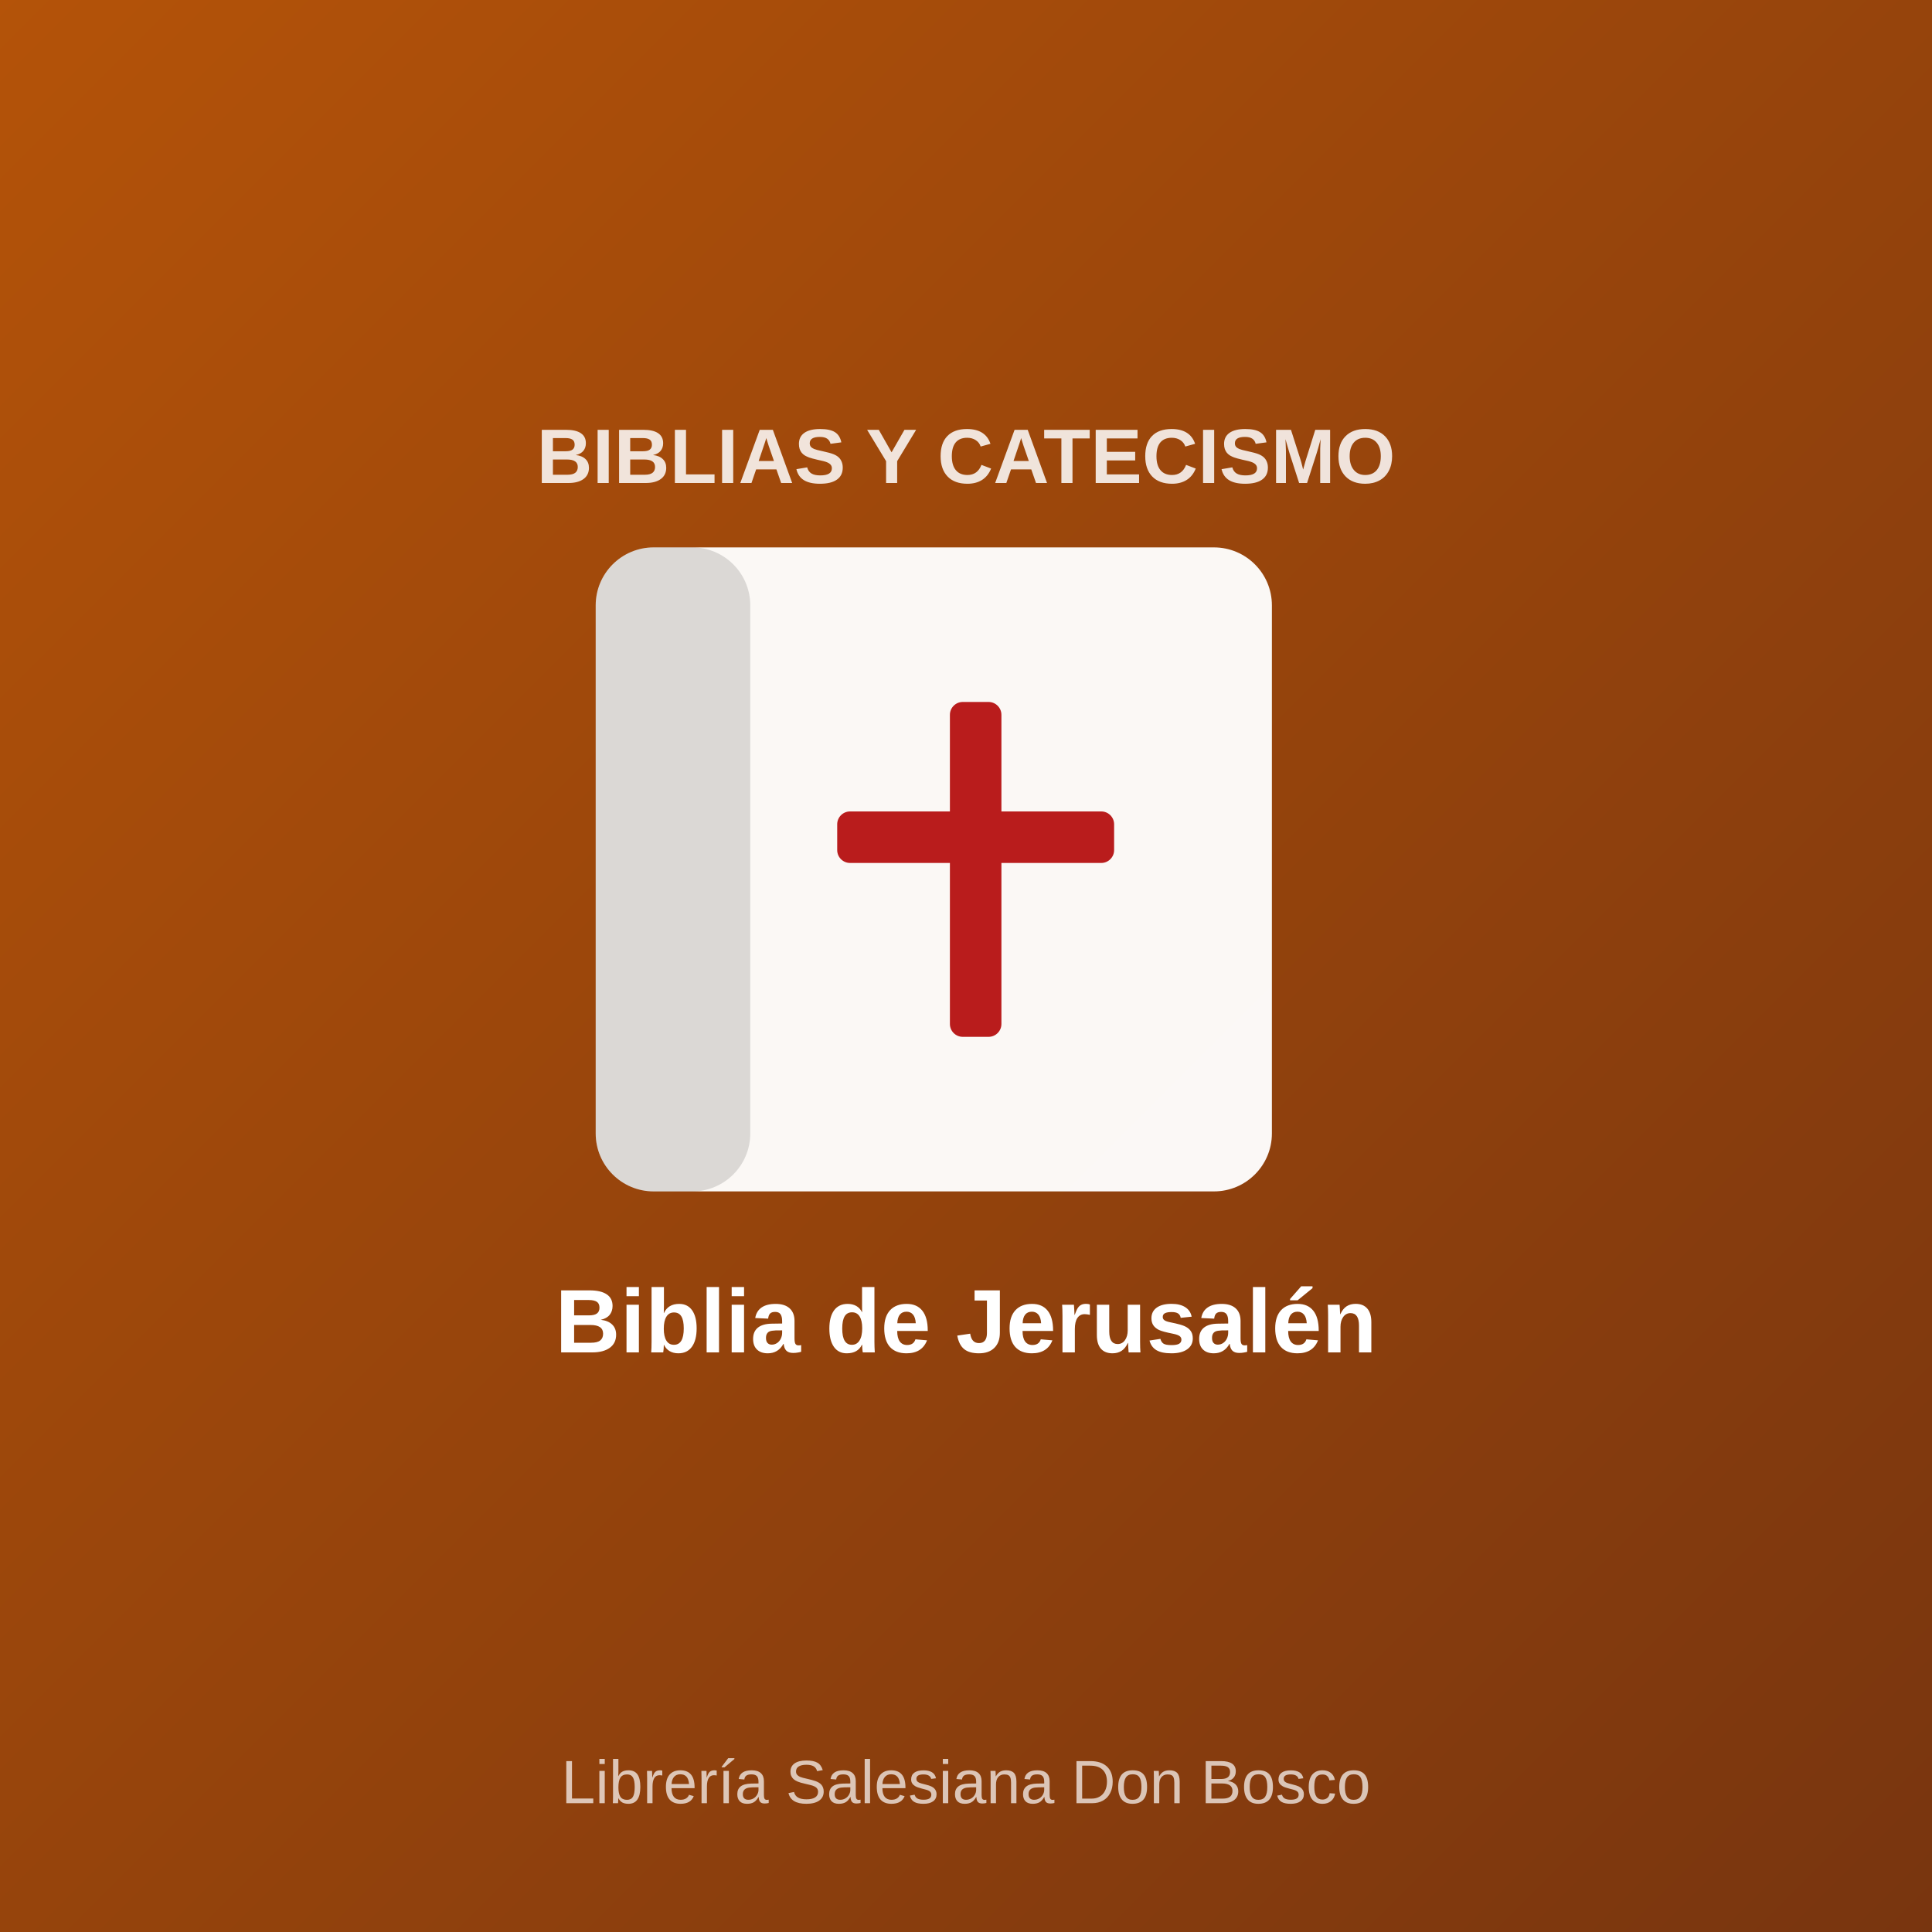
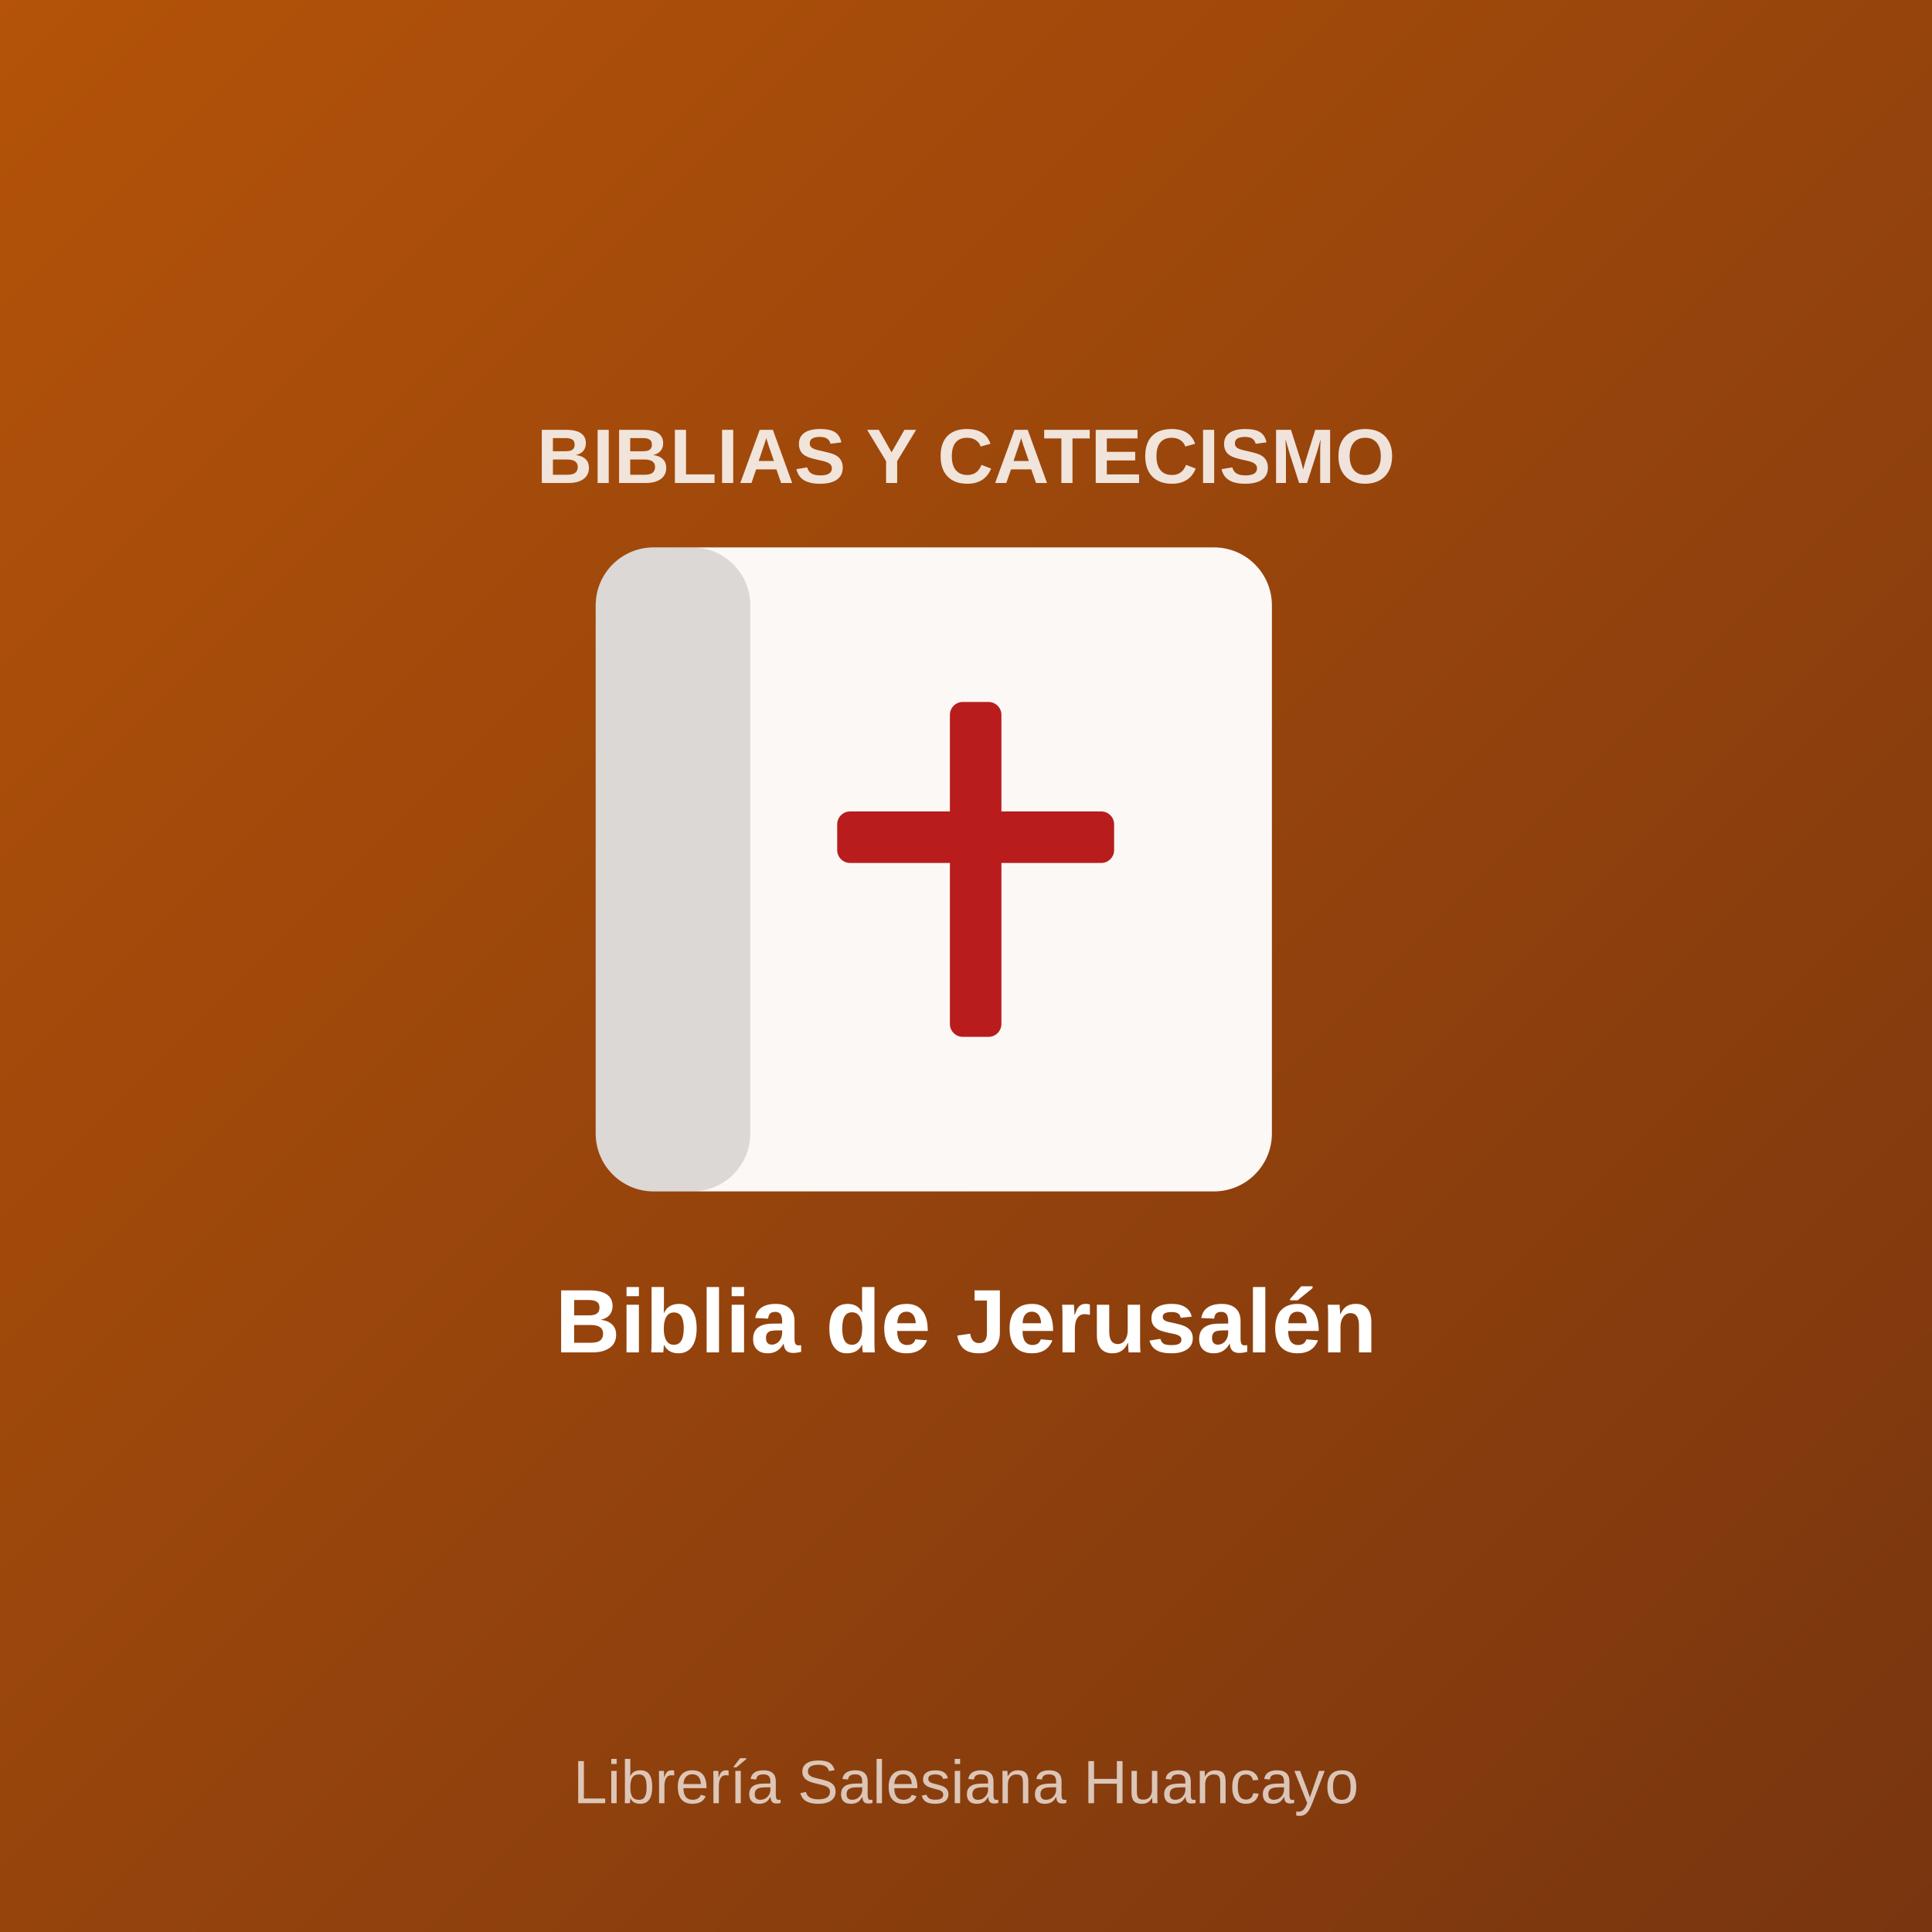
<svg xmlns="http://www.w3.org/2000/svg" width="600" height="600" viewBox="0 0 600 600">
  <defs>
    <linearGradient id="g" x1="0" y1="0" x2="1" y2="1">
      <stop offset="0" stop-color="#B45309" />
      <stop offset="1" stop-color="#78350F" />
    </linearGradient>
  </defs>
  <rect width="600" height="600" fill="url(#g)" />
  <text x="300" y="150" text-anchor="middle" font-family="Segoe UI, Arial, sans-serif" font-size="24" font-weight="700" fill="#ffffff" opacity="0.85">BIBLIAS Y CATECISMO</text>
  <g transform="translate(300,270)">
    <rect x="-115" y="-100" width="210" height="200" rx="18" fill="#ffffff" opacity="0.96" />
    <rect x="-115" y="-100" width="48" height="200" rx="18" fill="#000000" opacity="0.13" />
    <rect x="-5" y="-52" width="16" height="104" rx="4" fill="#B91C1C" />
    <rect x="-40" y="-18" width="86" height="16" rx="4" fill="#B91C1C" />
  </g>
  <text x="300" y="420" text-anchor="middle" font-family="Segoe UI, Arial, sans-serif" font-size="28" font-weight="600" fill="#ffffff">
    <tspan x="300" dy="0">Biblia de Jerusalén</tspan>
  </text>
-   <text x="300" y="560" text-anchor="middle" font-family="Segoe UI, Arial, sans-serif" font-size="19" fill="#ffffff" opacity="0.7">Librería Salesiana Don Bosco</text>
+   <text x="300" y="560" text-anchor="middle" font-family="Segoe UI, Arial, sans-serif" font-size="19" fill="#ffffff" opacity="0.7">Librería Salesiana Huancayo</text>
</svg>
